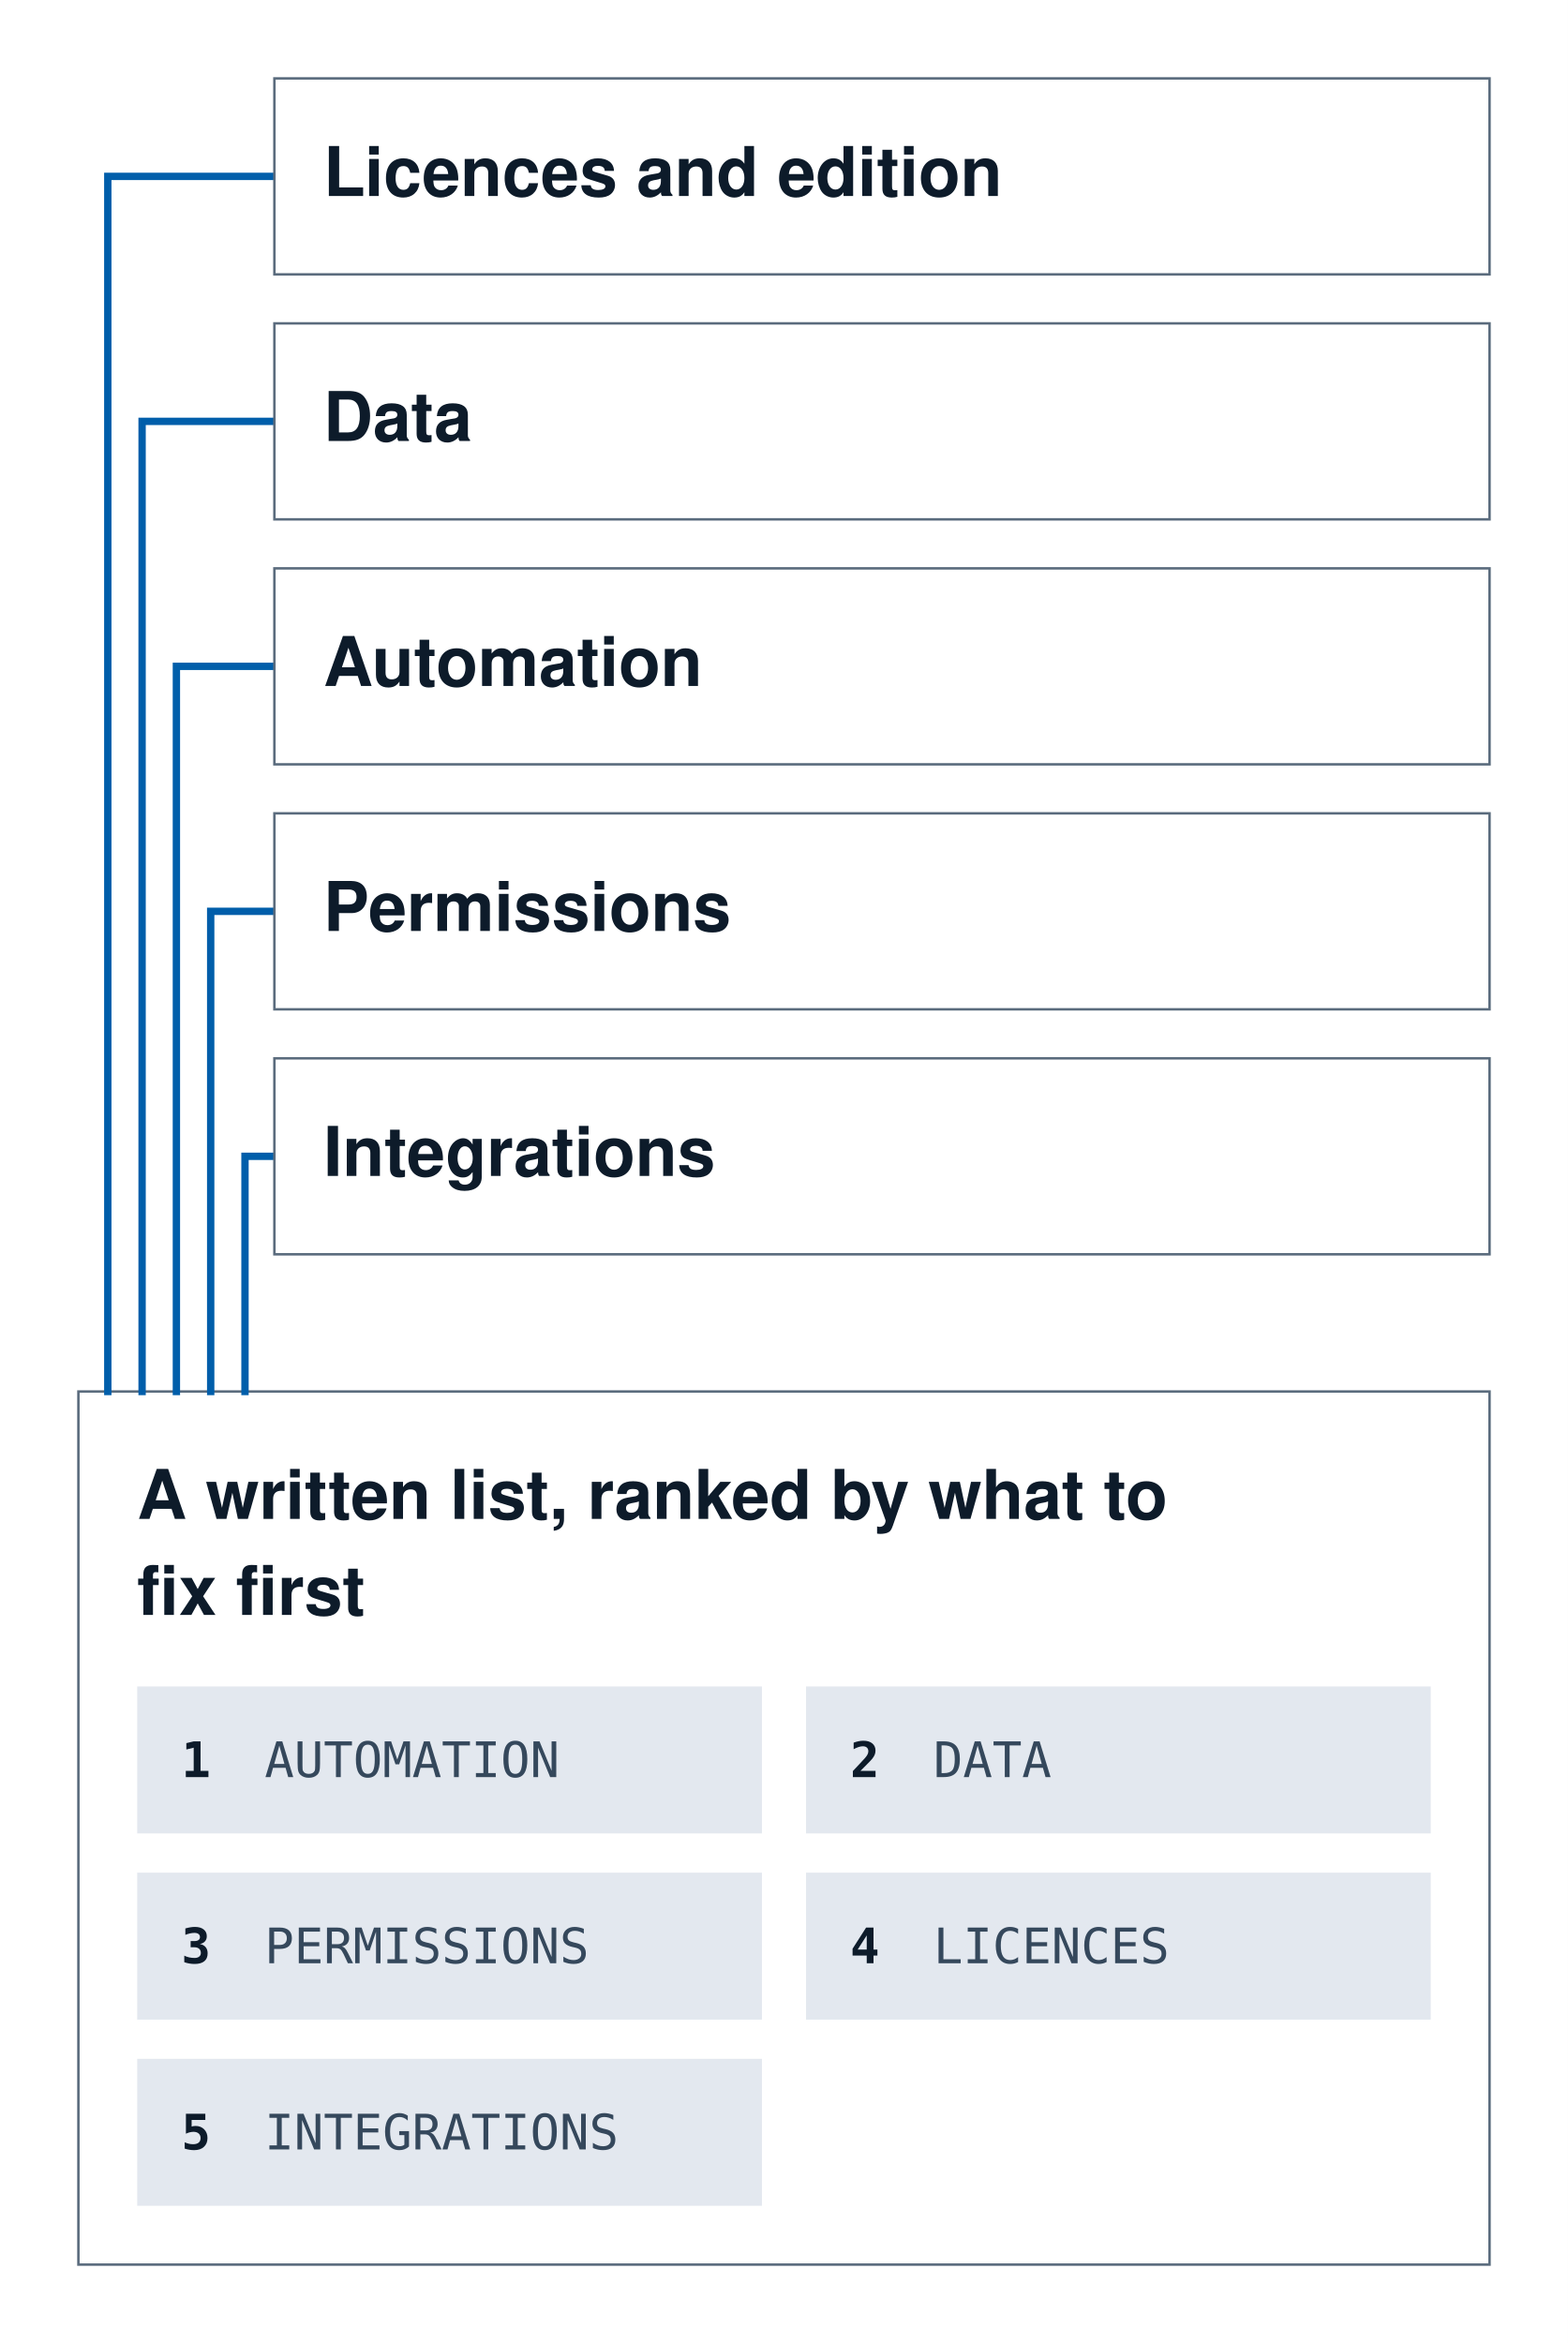
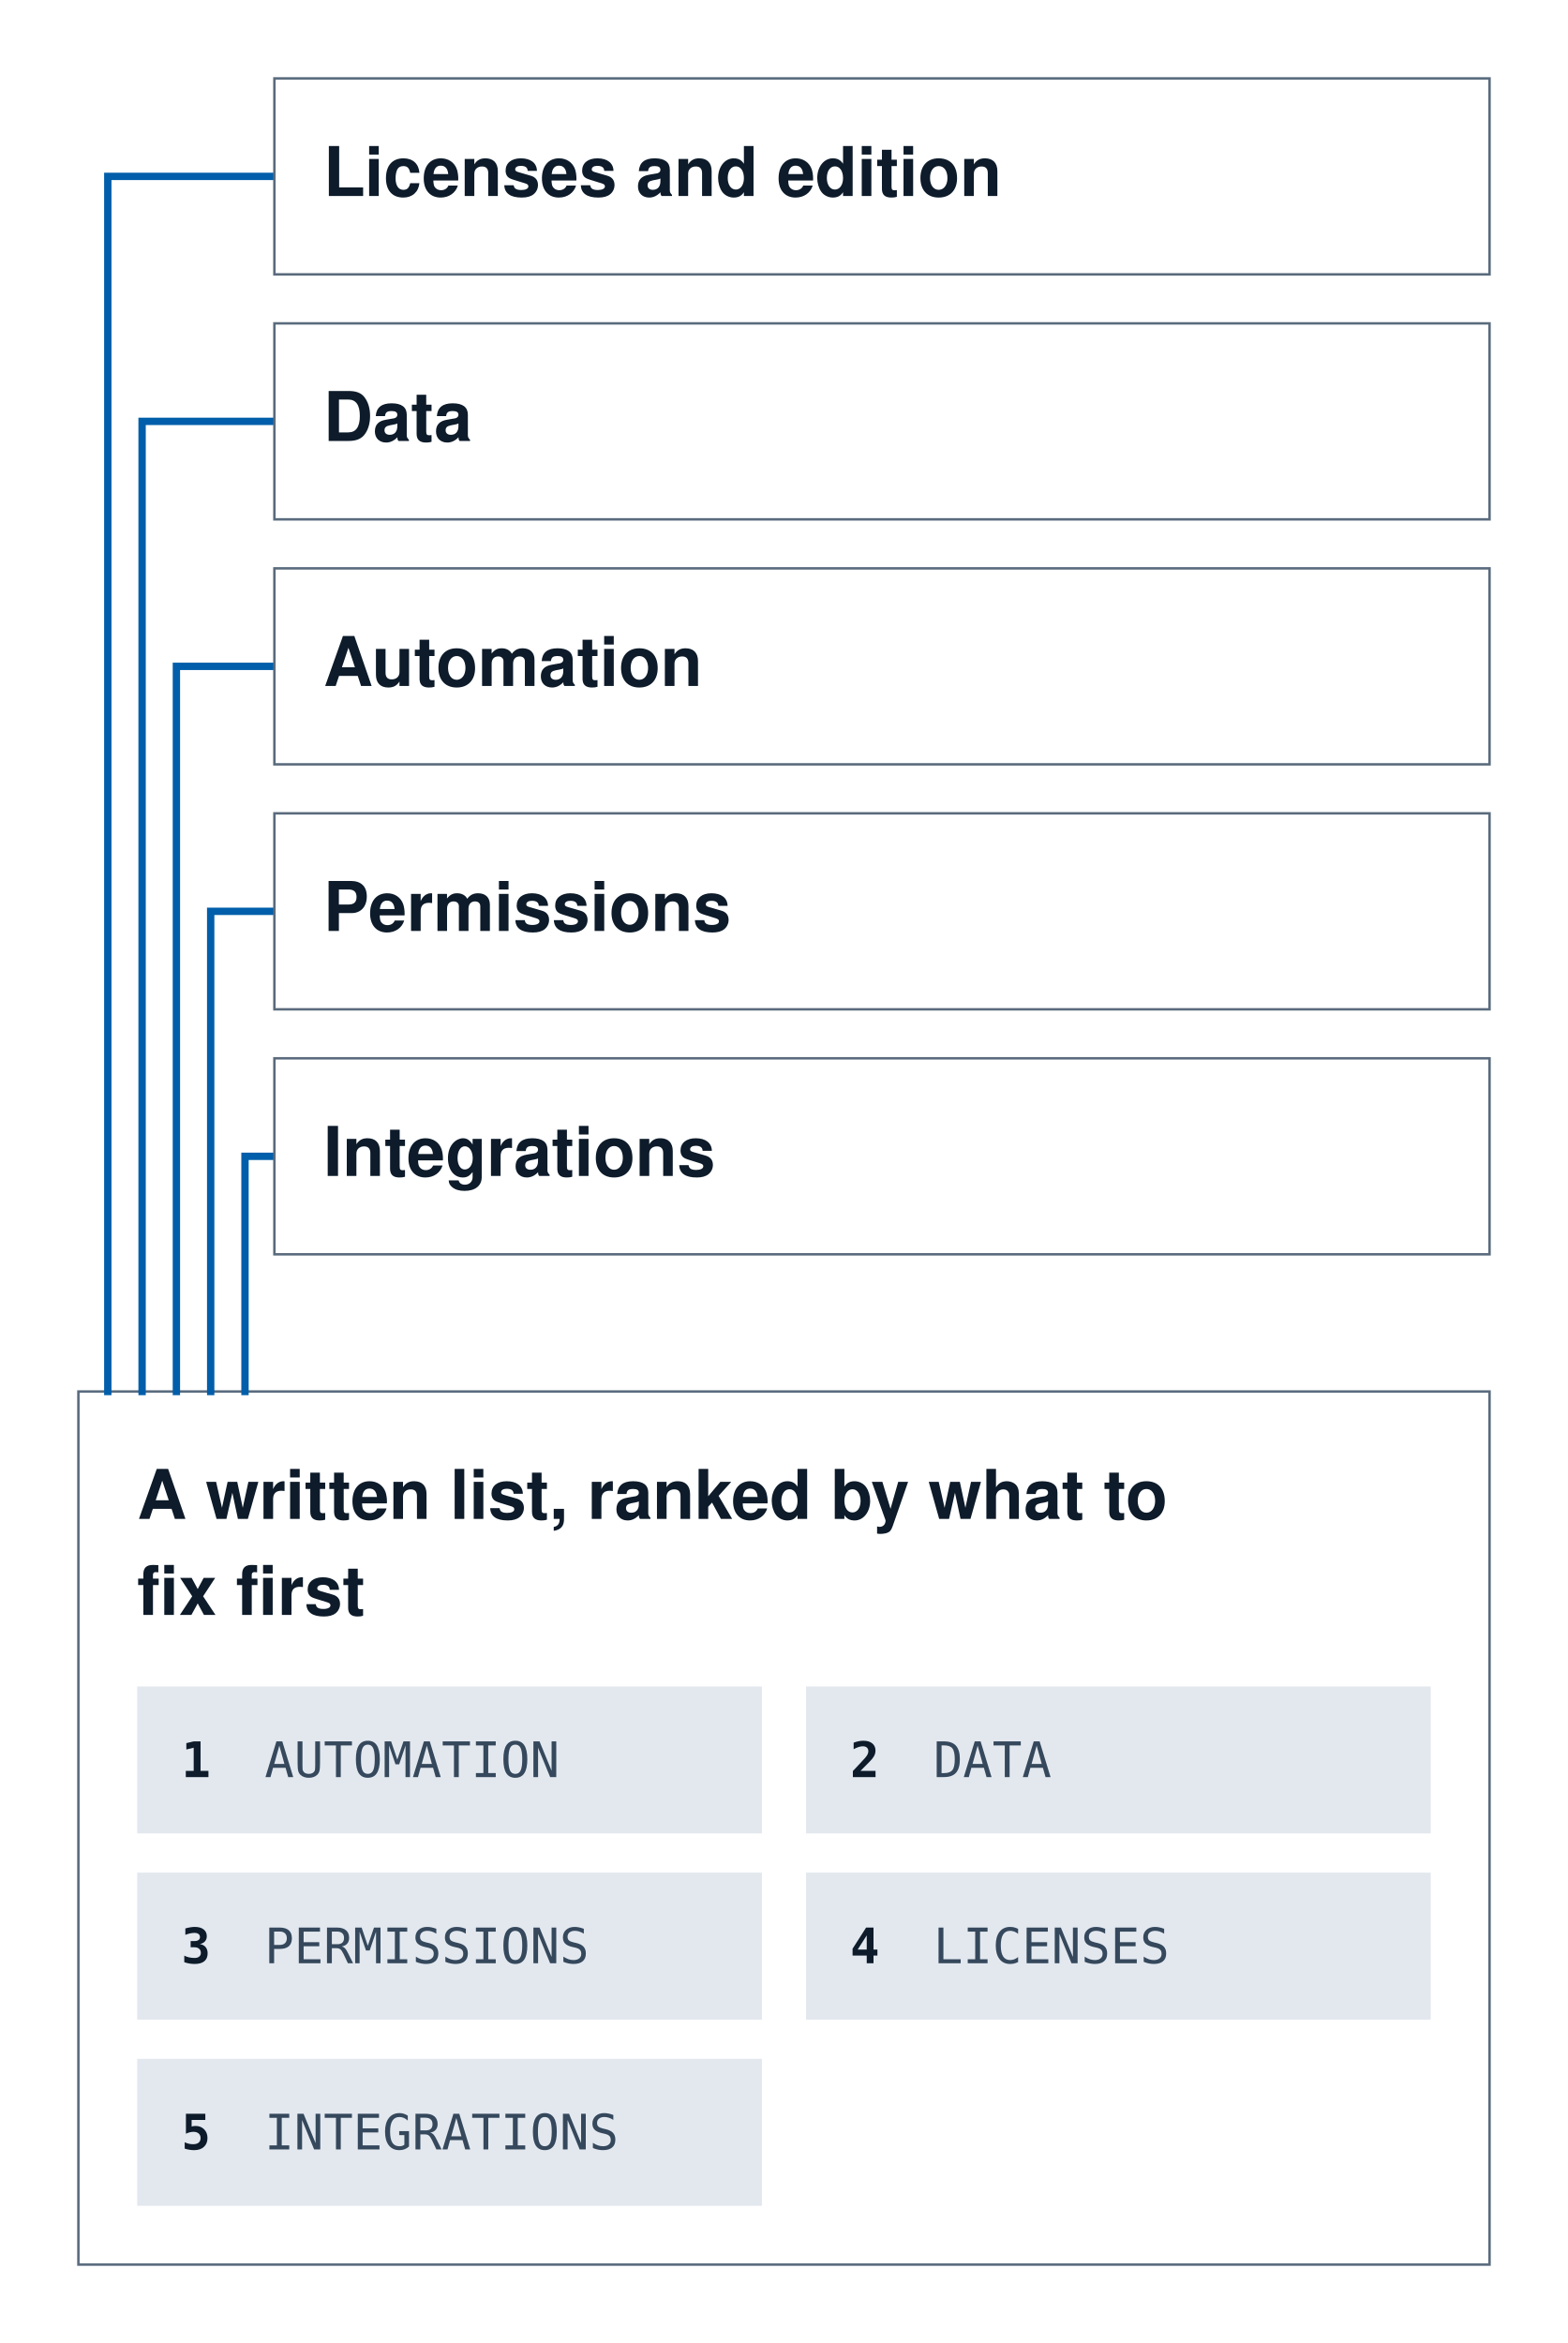
<svg xmlns="http://www.w3.org/2000/svg" viewBox="0 0 640 956.4" width="640" height="956.4" role="img" font-family="IBM Plex Sans, Segoe UI, Helvetica, Arial, sans-serif">
  <rect width="640" height="956.4" fill="#ffffff" />
  <rect x="32" y="568" width="576" height="356.4" fill="#ffffff" stroke="#5a6b7d" stroke-width="1" />
  <rect x="56" y="688.4" width="255" height="60" fill="#e3e8ef" stroke="none" stroke-width="1" />
  <rect x="329" y="688.4" width="255" height="60" fill="#e3e8ef" stroke="none" stroke-width="1" />
  <rect x="56" y="764.4" width="255" height="60" fill="#e3e8ef" stroke="none" stroke-width="1" />
  <rect x="329" y="764.4" width="255" height="60" fill="#e3e8ef" stroke="none" stroke-width="1" />
  <rect x="56" y="840.4" width="255" height="60" fill="#e3e8ef" stroke="none" stroke-width="1" />
  <path d="M112 72 L44 72 L44 568" fill="none" stroke="#005eaa" stroke-width="3" stroke-linecap="square" />
  <path d="M112 172 L58 172 L58 568" fill="none" stroke="#005eaa" stroke-width="3" stroke-linecap="square" />
  <path d="M112 272 L72 272 L72 568" fill="none" stroke="#005eaa" stroke-width="3" stroke-linecap="square" />
  <path d="M112 372 L86 372 L86 568" fill="none" stroke="#005eaa" stroke-width="3" stroke-linecap="square" />
  <path d="M112 472 L100 472 L100 568" fill="none" stroke="#005eaa" stroke-width="3" stroke-linecap="square" />
  <rect x="112" y="32" width="496" height="80" fill="#ffffff" stroke="#5a6b7d" stroke-width="1" />
  <rect x="112" y="132" width="496" height="80" fill="#ffffff" stroke="#5a6b7d" stroke-width="1" />
  <rect x="112" y="232" width="496" height="80" fill="#ffffff" stroke="#5a6b7d" stroke-width="1" />
  <rect x="112" y="332" width="496" height="80" fill="#ffffff" stroke="#5a6b7d" stroke-width="1" />
  <rect x="112" y="432" width="496" height="80" fill="#ffffff" stroke="#5a6b7d" stroke-width="1" />
  <text x="74" y="725.4" font-size="20" font-weight="600" font-family="JetBrains Mono, Consolas, Menlo, monospace" fill="#0d1b2a">1</text>
  <text x="108" y="725.4" font-size="20" font-family="JetBrains Mono, Consolas, Menlo, monospace" fill="#35485c">AUTOMATION</text>
  <text x="347" y="725.4" font-size="20" font-weight="600" font-family="JetBrains Mono, Consolas, Menlo, monospace" fill="#0d1b2a">2</text>
  <text x="381" y="725.4" font-size="20" font-family="JetBrains Mono, Consolas, Menlo, monospace" fill="#35485c">DATA</text>
  <text x="74" y="801.4" font-size="20" font-weight="600" font-family="JetBrains Mono, Consolas, Menlo, monospace" fill="#0d1b2a">3</text>
  <text x="108" y="801.4" font-size="20" font-family="JetBrains Mono, Consolas, Menlo, monospace" fill="#35485c">PERMISSIONS</text>
  <text x="347" y="801.4" font-size="20" font-weight="600" font-family="JetBrains Mono, Consolas, Menlo, monospace" fill="#0d1b2a">4</text>
-   <text x="381" y="801.4" font-size="20" font-family="JetBrains Mono, Consolas, Menlo, monospace" fill="#35485c">LICENCES</text>
+   <text x="381" y="801.4" font-size="20" font-family="JetBrains Mono, Consolas, Menlo, monospace" fill="#35485c">LICENSES</text>
  <text x="74" y="877.4" font-size="20" font-weight="600" font-family="JetBrains Mono, Consolas, Menlo, monospace" fill="#0d1b2a">5</text>
  <text x="108" y="877.4" font-size="20" font-family="JetBrains Mono, Consolas, Menlo, monospace" fill="#35485c">INTEGRATIONS</text>
  <text x="56" y="620" font-size="28" font-weight="600" fill="#0d1b2a">A written list, ranked by what to</text>
  <text x="56" y="659.2" font-size="28" font-weight="600" fill="#0d1b2a">fix first</text>
-   <text x="132" y="80" font-size="28" font-weight="600" fill="#0d1b2a">Licences and edition</text>
+   <text x="132" y="80" font-size="28" font-weight="600" fill="#0d1b2a">Licenses and edition</text>
  <text x="132" y="180" font-size="28" font-weight="600" fill="#0d1b2a">Data</text>
  <text x="132" y="280" font-size="28" font-weight="600" fill="#0d1b2a">Automation</text>
  <text x="132" y="380" font-size="28" font-weight="600" fill="#0d1b2a">Permissions</text>
  <text x="132" y="480" font-size="28" font-weight="600" fill="#0d1b2a">Integrations</text>
</svg>
